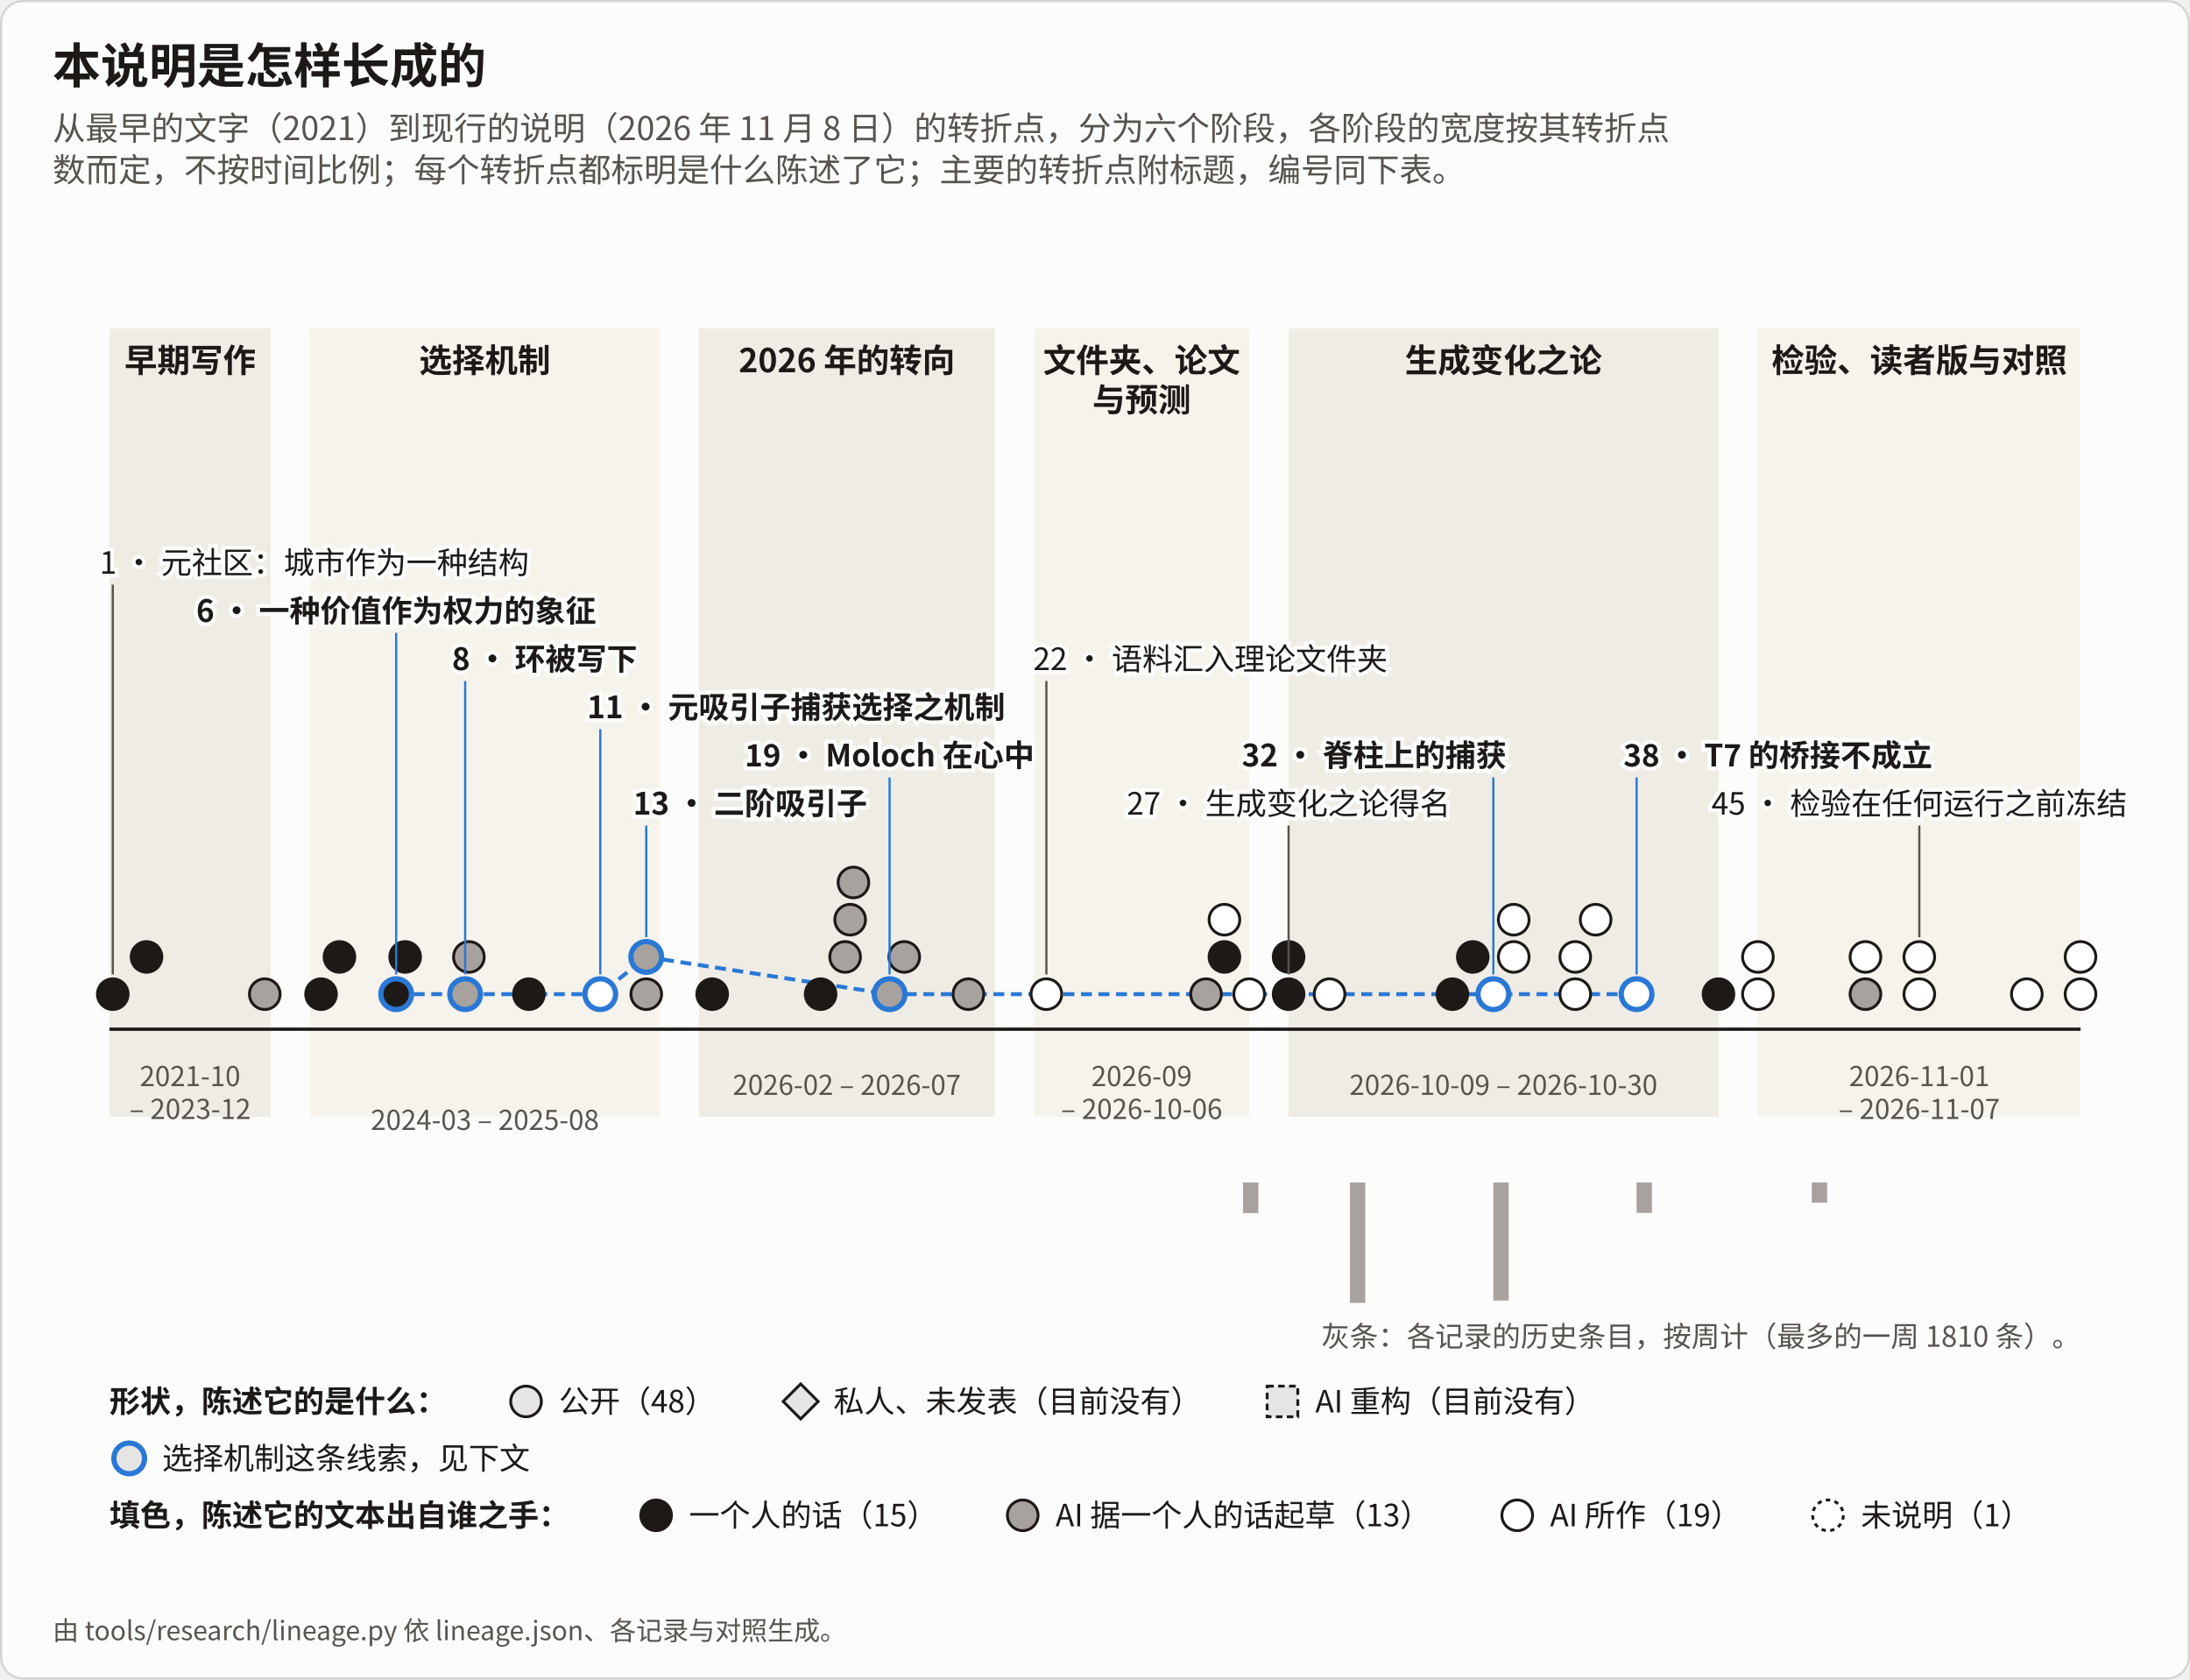
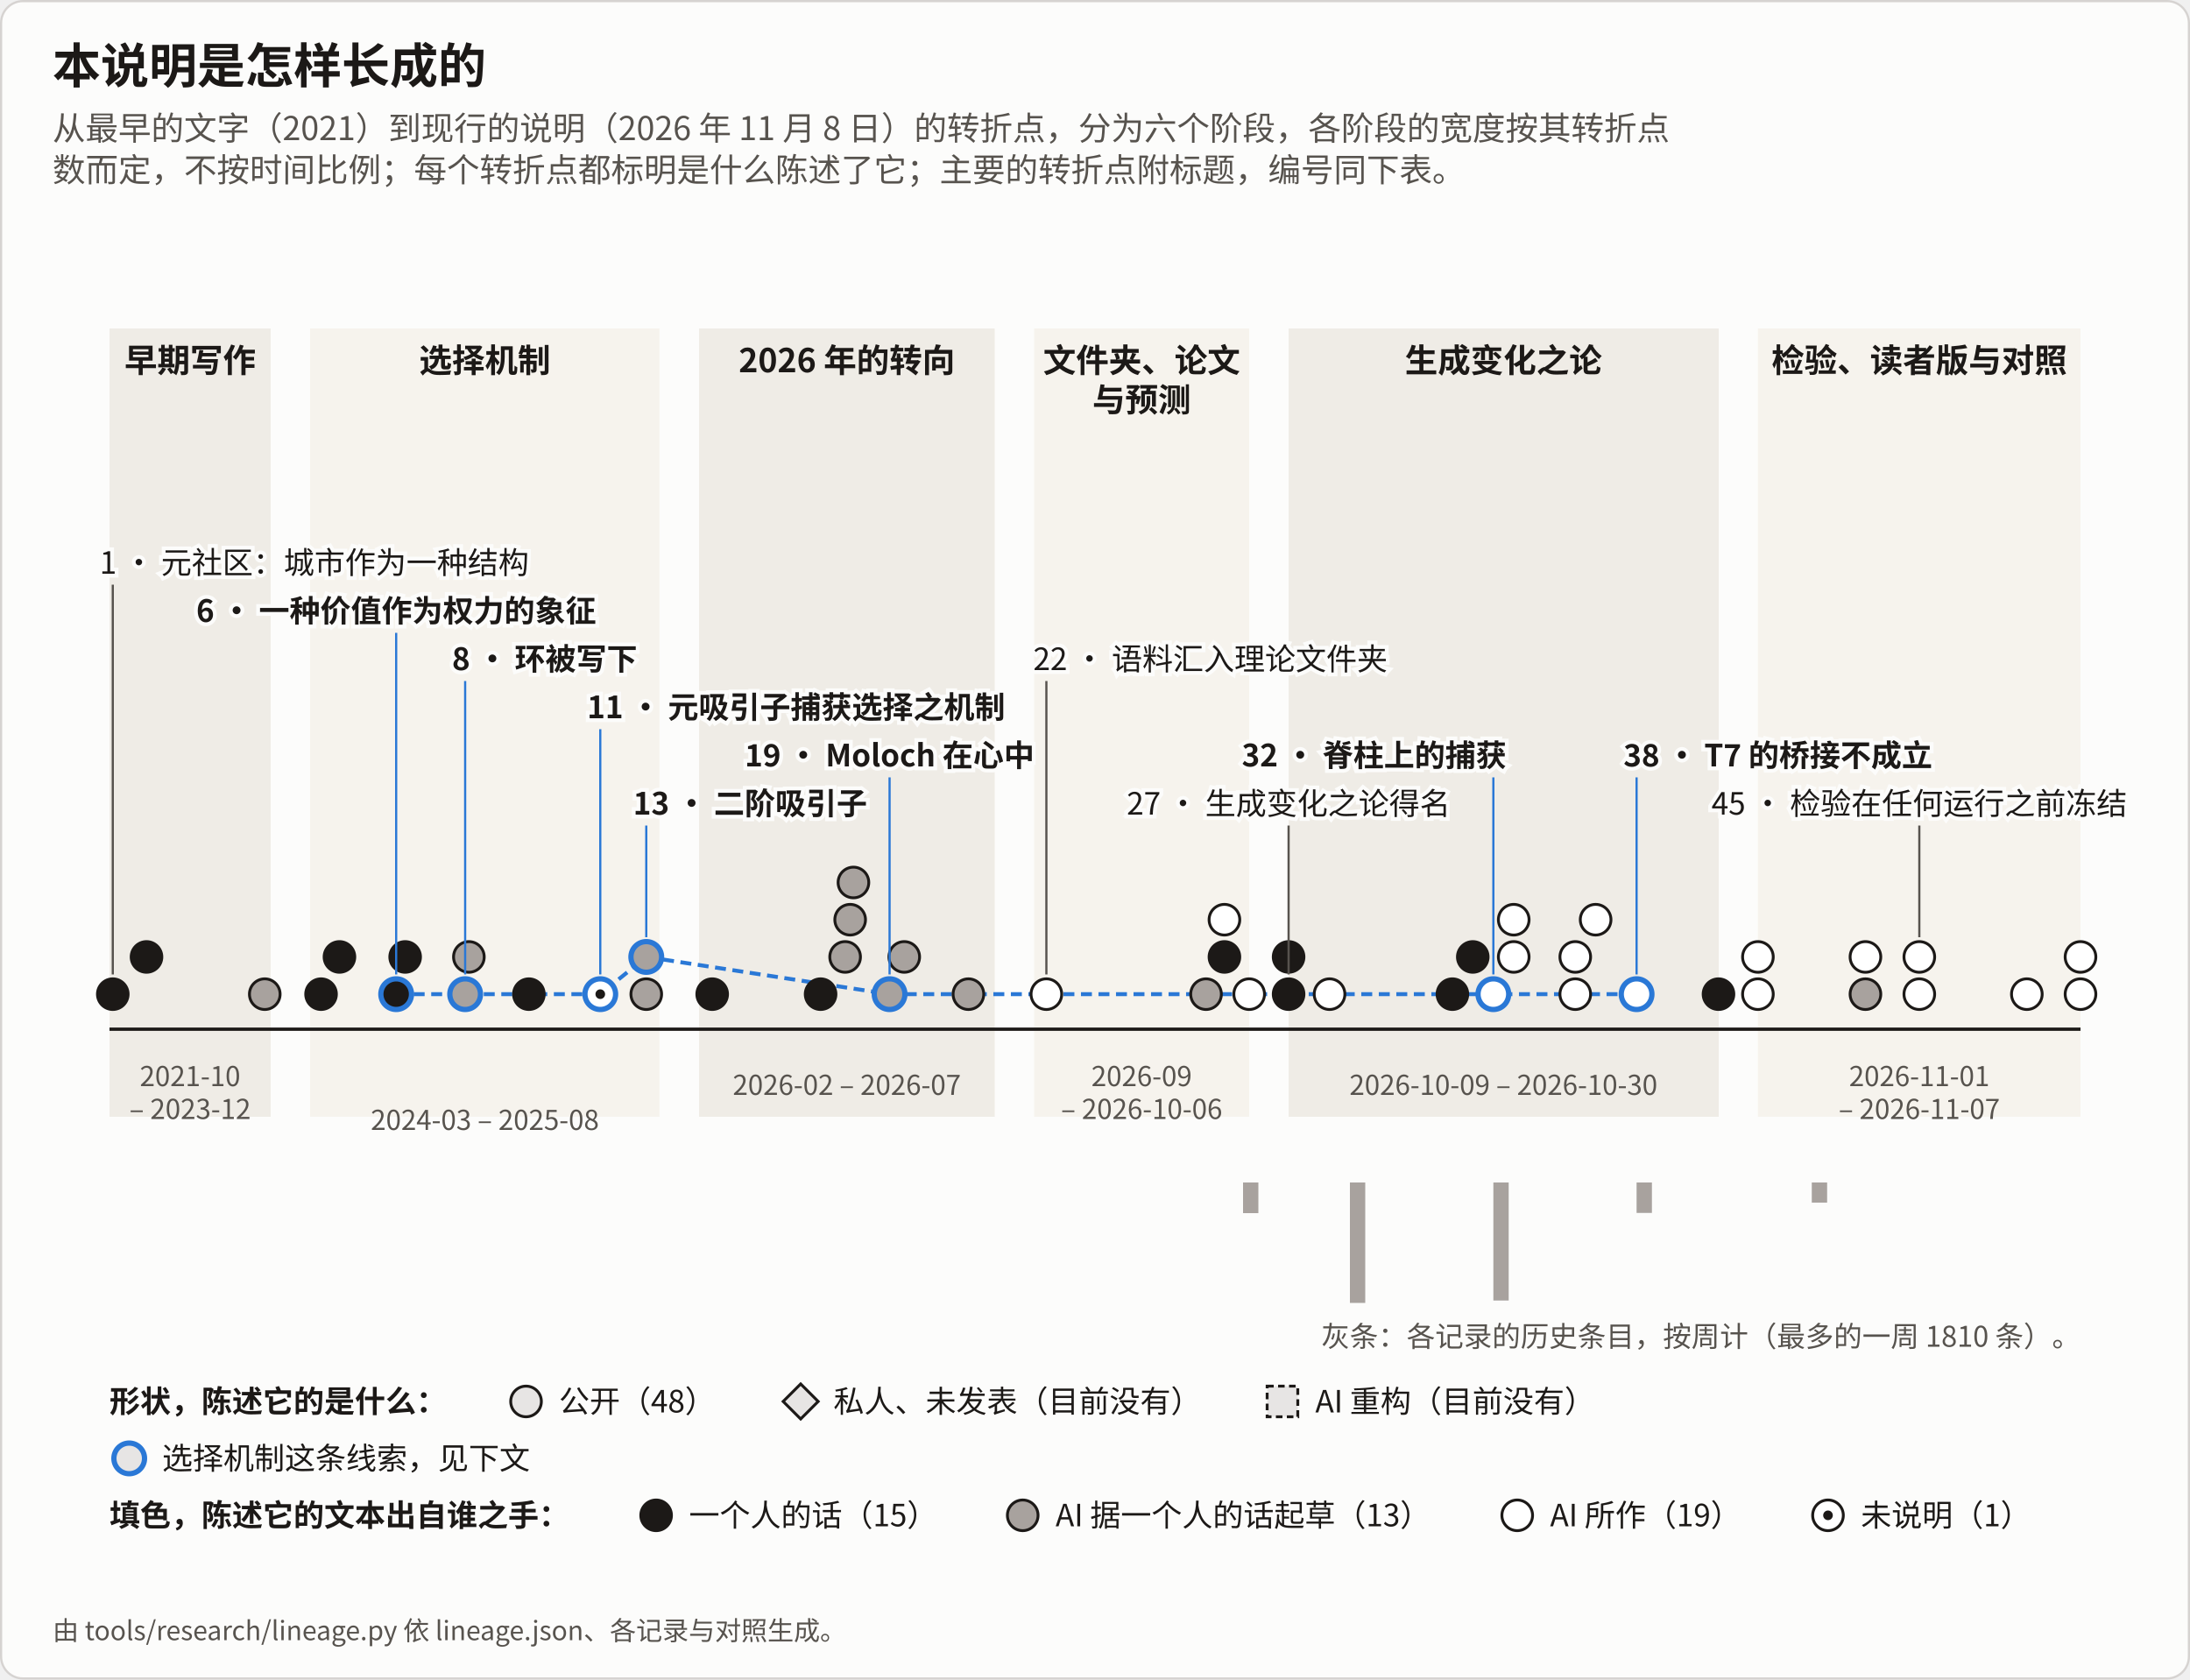
<svg xmlns="http://www.w3.org/2000/svg" viewBox="0 0 1000 767" width="1000" height="767" role="img" aria-labelledby="lineage-title" font-family="'PingFang SC', 'Hiragino Sans GB', 'Noto Sans CJK SC', 'Microsoft YaHei', sans-serif">
  <rect x="0.5" y="0.5" width="999" height="766" rx="10" fill="#fcfcfb" stroke="#d6d3d1" />
  <text x="24.0" y="38.0" font-size="22" font-weight="bold" text-anchor="start" fill="#1c1917">本说明是怎样长成的</text>
  <text x="24.0" y="64.0" font-size="15" text-anchor="start" fill="#57534e">从最早的文字（2021）到现行的说明（2026 年 11 月 8 日）的转折点，分为六个阶段，各阶段的宽度按其转折点</text>
  <text x="24.0" y="83.0" font-size="15" text-anchor="start" fill="#57534e">数而定，不按时间比例；每个转折点都标明是什么陈述了它；主要的转折点附标题，编号同下表。</text>
  <rect x="50.0" y="150" width="73.6" height="360" fill="#efece6" />
  <text x="86.8" y="170.0" font-size="15" font-weight="bold" text-anchor="middle" fill="#1c1917">早期写作</text>
  <text x="86.8" y="496.0" font-size="12.5" text-anchor="middle" fill="#57534e">2021-10</text>
  <text x="86.8" y="511.0" font-size="12.5" text-anchor="middle" fill="#57534e">– 2023-12</text>
  <rect x="141.6" y="150" width="159.5" height="360" fill="#f6f3ed" />
  <text x="221.4" y="170.0" font-size="15" font-weight="bold" text-anchor="middle" fill="#1c1917">选择机制</text>
  <text x="221.4" y="516.0" font-size="12.5" text-anchor="middle" fill="#57534e">2024-03 – 2025-08</text>
  <rect x="319.2" y="150" width="135.0" height="360" fill="#efece6" />
  <text x="386.7" y="170.0" font-size="15" font-weight="bold" text-anchor="middle" fill="#1c1917">2026 年的转向</text>
  <text x="386.7" y="500.0" font-size="12.5" text-anchor="middle" fill="#57534e">2026-02 – 2026-07</text>
  <rect x="472.2" y="150" width="98.2" height="360" fill="#f6f3ed" />
  <text x="521.3" y="170.0" font-size="15" font-weight="bold" text-anchor="middle" fill="#1c1917">文件夹、论文</text>
  <text x="521.3" y="188.0" font-size="15" font-weight="bold" text-anchor="middle" fill="#1c1917">与预测</text>
  <text x="521.3" y="496.0" font-size="12.5" text-anchor="middle" fill="#57534e">2026-09</text>
  <text x="521.3" y="511.0" font-size="12.5" text-anchor="middle" fill="#57534e">– 2026-10-06</text>
  <rect x="588.4" y="150" width="196.4" height="360" fill="#efece6" />
  <text x="686.5" y="170.0" font-size="15" font-weight="bold" text-anchor="middle" fill="#1c1917">生成变化之论</text>
  <text x="686.5" y="500.0" font-size="12.5" text-anchor="middle" fill="#57534e">2026-10-09 – 2026-10-30</text>
  <rect x="802.7" y="150" width="147.3" height="360" fill="#f6f3ed" />
  <text x="876.4" y="170.0" font-size="15" font-weight="bold" text-anchor="middle" fill="#1c1917">检验、读者版与对照</text>
  <text x="876.4" y="496.0" font-size="12.5" text-anchor="middle" fill="#57534e">2026-11-01</text>
  <text x="876.4" y="511.0" font-size="12.5" text-anchor="middle" fill="#57534e">– 2026-11-07</text>
  <line x1="50" y1="470" x2="950" y2="470" stroke="#1c1917" stroke-width="1.5" />
  <rect x="567.6" y="540.0" width="7" height="14.0" fill="#a8a29e" />
  <rect x="616.4" y="540.0" width="7" height="55.0" fill="#a8a29e" />
  <rect x="681.9" y="540.0" width="7" height="53.9" fill="#a8a29e" />
  <rect x="747.3" y="540.0" width="7" height="13.9" fill="#a8a29e" />
  <rect x="827.3" y="540.0" width="7" height="9.2" fill="#a8a29e" />
  <text x="950.0" y="615.0" font-size="13" text-anchor="end" fill="#57534e">灰条：各记录的历史条目，按周计（最多的一周 1810 条）。</text>
  <path d="M180.9,454.0 L212.4,454.0 L274.1,454.0 L295.1,437.0 L406.2,454.0 L681.9,454.0 L747.3,454.0" fill="none" stroke="#2a78d6" stroke-width="1.8" stroke-dasharray="5 3" />
  <circle cx="51.5" cy="454.0" r="7" fill="#1c1917" stroke="#1c1917" stroke-width="1.3" />
  <circle cx="66.9" cy="437.0" r="7" fill="#1c1917" stroke="#1c1917" stroke-width="1.3" />
  <circle cx="120.9" cy="454.0" r="7" fill="#a8a29e" stroke="#1c1917" stroke-width="1.3" />
  <circle cx="146.6" cy="454.0" r="7" fill="#1c1917" stroke="#1c1917" stroke-width="1.3" />
  <circle cx="155.0" cy="437.0" r="7" fill="#1c1917" stroke="#1c1917" stroke-width="1.3" />
  <circle cx="180.9" cy="454.0" r="7" fill="#1c1917" stroke="#2a78d6" stroke-width="2.4" />
  <circle cx="185.0" cy="437.0" r="7" fill="#1c1917" stroke="#1c1917" stroke-width="1.3" />
  <circle cx="212.4" cy="454.0" r="7" fill="#a8a29e" stroke="#2a78d6" stroke-width="2.4" />
  <circle cx="214.1" cy="437.0" r="7" fill="#a8a29e" stroke="#1c1917" stroke-width="1.3" />
  <circle cx="241.5" cy="454.0" r="7" fill="#1c1917" stroke="#1c1917" stroke-width="1.3" />
  <circle cx="274.1" cy="454.0" r="7" fill="#ffffff" stroke="#2a78d6" stroke-width="2.4" />
+   <circle cx="274.1" cy="454.0" r="2.2" fill="#1c1917" />
  <circle cx="295.1" cy="454.0" r="7" fill="#a8a29e" stroke="#1c1917" stroke-width="1.3" />
  <circle cx="295.1" cy="437.0" r="7" fill="#a8a29e" stroke="#2a78d6" stroke-width="2.4" />
  <circle cx="325.2" cy="454.0" r="7" fill="#1c1917" stroke="#1c1917" stroke-width="1.3" />
  <circle cx="374.7" cy="454.0" r="7" fill="#1c1917" stroke="#1c1917" stroke-width="1.3" />
  <circle cx="385.9" cy="437.0" r="7" fill="#a8a29e" stroke="#1c1917" stroke-width="1.3" />
  <circle cx="388.2" cy="420.0" r="7" fill="#a8a29e" stroke="#1c1917" stroke-width="1.3" />
  <circle cx="389.7" cy="403.0" r="7" fill="#a8a29e" stroke="#1c1917" stroke-width="1.3" />
  <circle cx="406.2" cy="454.0" r="7" fill="#a8a29e" stroke="#2a78d6" stroke-width="2.4" />
  <circle cx="412.9" cy="437.0" r="7" fill="#a8a29e" stroke="#1c1917" stroke-width="1.3" />
  <circle cx="442.2" cy="454.0" r="7" fill="#a8a29e" stroke="#1c1917" stroke-width="1.3" />
  <circle cx="477.8" cy="454.0" r="7" fill="#ffffff" stroke="#1c1917" stroke-width="1.3" />
  <circle cx="550.7" cy="454.0" r="7" fill="#a8a29e" stroke="#1c1917" stroke-width="1.3" />
  <circle cx="559.1" cy="437.0" r="7" fill="#1c1917" stroke="#1c1917" stroke-width="1.3" />
  <circle cx="559.1" cy="420.0" r="7" fill="#ffffff" stroke="#1c1917" stroke-width="1.3" />
  <circle cx="570.4" cy="454.0" r="7" fill="#ffffff" stroke="#1c1917" stroke-width="1.3" />
  <circle cx="588.4" cy="454.0" r="7" fill="#1c1917" stroke="#1c1917" stroke-width="1.3" />
  <circle cx="588.4" cy="437.0" r="7" fill="#1c1917" stroke="#1c1917" stroke-width="1.3" />
  <circle cx="607.1" cy="454.0" r="7" fill="#ffffff" stroke="#1c1917" stroke-width="1.3" />
  <circle cx="663.2" cy="454.0" r="7" fill="#1c1917" stroke="#1c1917" stroke-width="1.3" />
  <circle cx="672.5" cy="437.0" r="7" fill="#1c1917" stroke="#1c1917" stroke-width="1.3" />
  <circle cx="681.9" cy="454.0" r="7" fill="#ffffff" stroke="#2a78d6" stroke-width="2.4" />
  <circle cx="691.2" cy="437.0" r="7" fill="#ffffff" stroke="#1c1917" stroke-width="1.3" />
  <circle cx="691.2" cy="420.0" r="7" fill="#ffffff" stroke="#1c1917" stroke-width="1.3" />
  <circle cx="719.3" cy="454.0" r="7" fill="#ffffff" stroke="#1c1917" stroke-width="1.3" />
  <circle cx="719.3" cy="437.0" r="7" fill="#ffffff" stroke="#1c1917" stroke-width="1.3" />
  <circle cx="728.6" cy="420.0" r="7" fill="#ffffff" stroke="#1c1917" stroke-width="1.3" />
  <circle cx="747.3" cy="454.0" r="7" fill="#ffffff" stroke="#2a78d6" stroke-width="2.4" />
  <circle cx="784.7" cy="454.0" r="7" fill="#1c1917" stroke="#1c1917" stroke-width="1.3" />
  <circle cx="802.7" cy="454.0" r="7" fill="#ffffff" stroke="#1c1917" stroke-width="1.3" />
  <circle cx="802.7" cy="437.0" r="7" fill="#ffffff" stroke="#1c1917" stroke-width="1.3" />
  <circle cx="851.8" cy="454.0" r="7" fill="#a8a29e" stroke="#1c1917" stroke-width="1.3" />
  <circle cx="851.8" cy="437.0" r="7" fill="#ffffff" stroke="#1c1917" stroke-width="1.3" />
  <circle cx="876.4" cy="454.0" r="7" fill="#ffffff" stroke="#1c1917" stroke-width="1.3" />
  <circle cx="876.4" cy="437.0" r="7" fill="#ffffff" stroke="#1c1917" stroke-width="1.3" />
  <circle cx="925.5" cy="454.0" r="7" fill="#ffffff" stroke="#1c1917" stroke-width="1.3" />
  <circle cx="950.0" cy="454.0" r="7" fill="#ffffff" stroke="#1c1917" stroke-width="1.3" />
  <circle cx="950.0" cy="437.0" r="7" fill="#ffffff" stroke="#1c1917" stroke-width="1.3" />
  <line x1="51.5" y1="445.0" x2="51.5" y2="267.0" stroke="#57534e" stroke-width="1" />
  <text x="45.5" y="262.0" font-size="14" text-anchor="start" fill="#1c1917" stroke="#fcfcfb" stroke-width="3.5" paint-order="stroke">1 · 元社区：城市作为一种结构</text>
  <line x1="180.9" y1="445.0" x2="180.9" y2="289.0" stroke="#2a78d6" stroke-width="1" />
  <text x="180.9" y="284.0" font-size="14" font-weight="bold" text-anchor="middle" fill="#1c1917" stroke="#fcfcfb" stroke-width="3.5" paint-order="stroke">6 · 一种价值作为权力的象征</text>
  <line x1="212.4" y1="445.0" x2="212.4" y2="311.0" stroke="#2a78d6" stroke-width="1" />
  <text x="206.4" y="306.0" font-size="14" font-weight="bold" text-anchor="start" fill="#1c1917" stroke="#fcfcfb" stroke-width="3.5" paint-order="stroke">8 · 环被写下</text>
  <line x1="274.1" y1="445.0" x2="274.1" y2="333.0" stroke="#2a78d6" stroke-width="1" />
  <text x="268.1" y="328.0" font-size="14" font-weight="bold" text-anchor="start" fill="#1c1917" stroke="#fcfcfb" stroke-width="3.5" paint-order="stroke">11 · 元吸引子捕获选择之机制</text>
  <line x1="295.1" y1="428.0" x2="295.1" y2="377.0" stroke="#2a78d6" stroke-width="1" />
  <text x="289.1" y="372.0" font-size="14" font-weight="bold" text-anchor="start" fill="#1c1917" stroke="#fcfcfb" stroke-width="3.5" paint-order="stroke">13 · 二阶吸引子</text>
  <line x1="406.2" y1="445.0" x2="406.2" y2="355.0" stroke="#2a78d6" stroke-width="1" />
  <text x="406.2" y="350.0" font-size="14" font-weight="bold" text-anchor="middle" fill="#1c1917" stroke="#fcfcfb" stroke-width="3.5" paint-order="stroke">19 · Moloch 在心中</text>
  <line x1="477.8" y1="445.0" x2="477.8" y2="311.0" stroke="#57534e" stroke-width="1" />
  <text x="471.8" y="306.0" font-size="14" text-anchor="start" fill="#1c1917" stroke="#fcfcfb" stroke-width="3.5" paint-order="stroke">22 · 语料汇入理论文件夹</text>
  <line x1="588.4" y1="445.0" x2="588.4" y2="377.0" stroke="#57534e" stroke-width="1" />
  <text x="588.4" y="372.0" font-size="14" text-anchor="middle" fill="#1c1917" stroke="#fcfcfb" stroke-width="3.5" paint-order="stroke">27 · 生成变化之论得名</text>
  <line x1="681.9" y1="445.0" x2="681.9" y2="355.0" stroke="#2a78d6" stroke-width="1" />
  <text x="687.9" y="350.0" font-size="14" font-weight="bold" text-anchor="end" fill="#1c1917" stroke="#fcfcfb" stroke-width="3.5" paint-order="stroke">32 · 脊柱上的捕获</text>
  <line x1="747.3" y1="445.0" x2="747.3" y2="355.0" stroke="#2a78d6" stroke-width="1" />
  <text x="741.3" y="350.0" font-size="14" font-weight="bold" text-anchor="start" fill="#1c1917" stroke="#fcfcfb" stroke-width="3.5" paint-order="stroke">38 · T7 的桥接不成立</text>
  <line x1="876.4" y1="428.0" x2="876.4" y2="377.0" stroke="#57534e" stroke-width="1" />
  <text x="876.4" y="372.0" font-size="14" text-anchor="middle" fill="#1c1917" stroke="#fcfcfb" stroke-width="3.5" paint-order="stroke">45 · 检验在任何运行之前冻结</text>
  <text x="50.0" y="645.0" font-size="14" font-weight="bold" text-anchor="start" fill="#1c1917">形状，陈述它的是什么：</text>
  <circle cx="240.2" cy="640.0" r="7" fill="#e7e5e4" stroke="#1c1917" stroke-width="1.3" />
  <text x="255.2" y="645.0" font-size="14" text-anchor="start" fill="#1c1917">公开（48）</text>
  <path d="M365.6,632.0 L373.6,640.0 L365.6,648.0 L357.6,640.0 z" fill="#e7e5e4" stroke="#1c1917" stroke-width="1.3" />
  <text x="380.6" y="645.0" font-size="14" text-anchor="start" fill="#1c1917">私人、未发表（目前没有）</text>
  <rect x="578.6" y="633.0" width="14" height="14" fill="#e7e5e4" stroke="#1c1917" stroke-width="1.3" stroke-dasharray="3 2" />
  <text x="600.6" y="645.0" font-size="14" text-anchor="start" fill="#1c1917">AI 重构（目前没有）</text>
  <circle cx="59.0" cy="666.0" r="7" fill="#e7e5e4" stroke="#2a78d6" stroke-width="2.4" />
  <text x="74.0" y="671.0" font-size="14" text-anchor="start" fill="#1c1917">选择机制这条线索，见下文</text>
  <text x="50.0" y="697.0" font-size="14" font-weight="bold" text-anchor="start" fill="#1c1917">填色，陈述它的文本出自谁之手：</text>
  <circle cx="299.6" cy="692.0" r="7" fill="#1c1917" stroke="#1c1917" stroke-width="1.3" />
  <text x="314.6" y="697.0" font-size="14" text-anchor="start" fill="#1c1917">一个人的话（15）</text>
  <circle cx="467.0" cy="692.0" r="7" fill="#a8a29e" stroke="#1c1917" stroke-width="1.3" />
  <text x="482.0" y="697.0" font-size="14" text-anchor="start" fill="#1c1917">AI 据一个人的话起草（13）</text>
  <circle cx="692.8" cy="692.0" r="7" fill="#ffffff" stroke="#1c1917" stroke-width="1.3" />
  <text x="707.8" y="697.0" font-size="14" text-anchor="start" fill="#1c1917">AI 所作（19）</text>
-   <circle cx="834.7" cy="692.0" r="7" fill="#ffffff" stroke="#1c1917" stroke-width="1.3" stroke-dasharray="2 2" />
+   <circle cx="834.7" cy="692.0" r="7" fill="#ffffff" stroke="#1c1917" stroke-width="1.3" />
+   <circle cx="834.7" cy="692.0" r="2.2" fill="#1c1917" />
  <text x="849.7" y="697.0" font-size="14" text-anchor="start" fill="#1c1917">未说明（1）</text>
  <text x="24.0" y="749.0" font-size="12" text-anchor="start" fill="#57534e">由 tools/research/lineage.py 依 lineage.json、各记录与对照生成。</text>
</svg>
